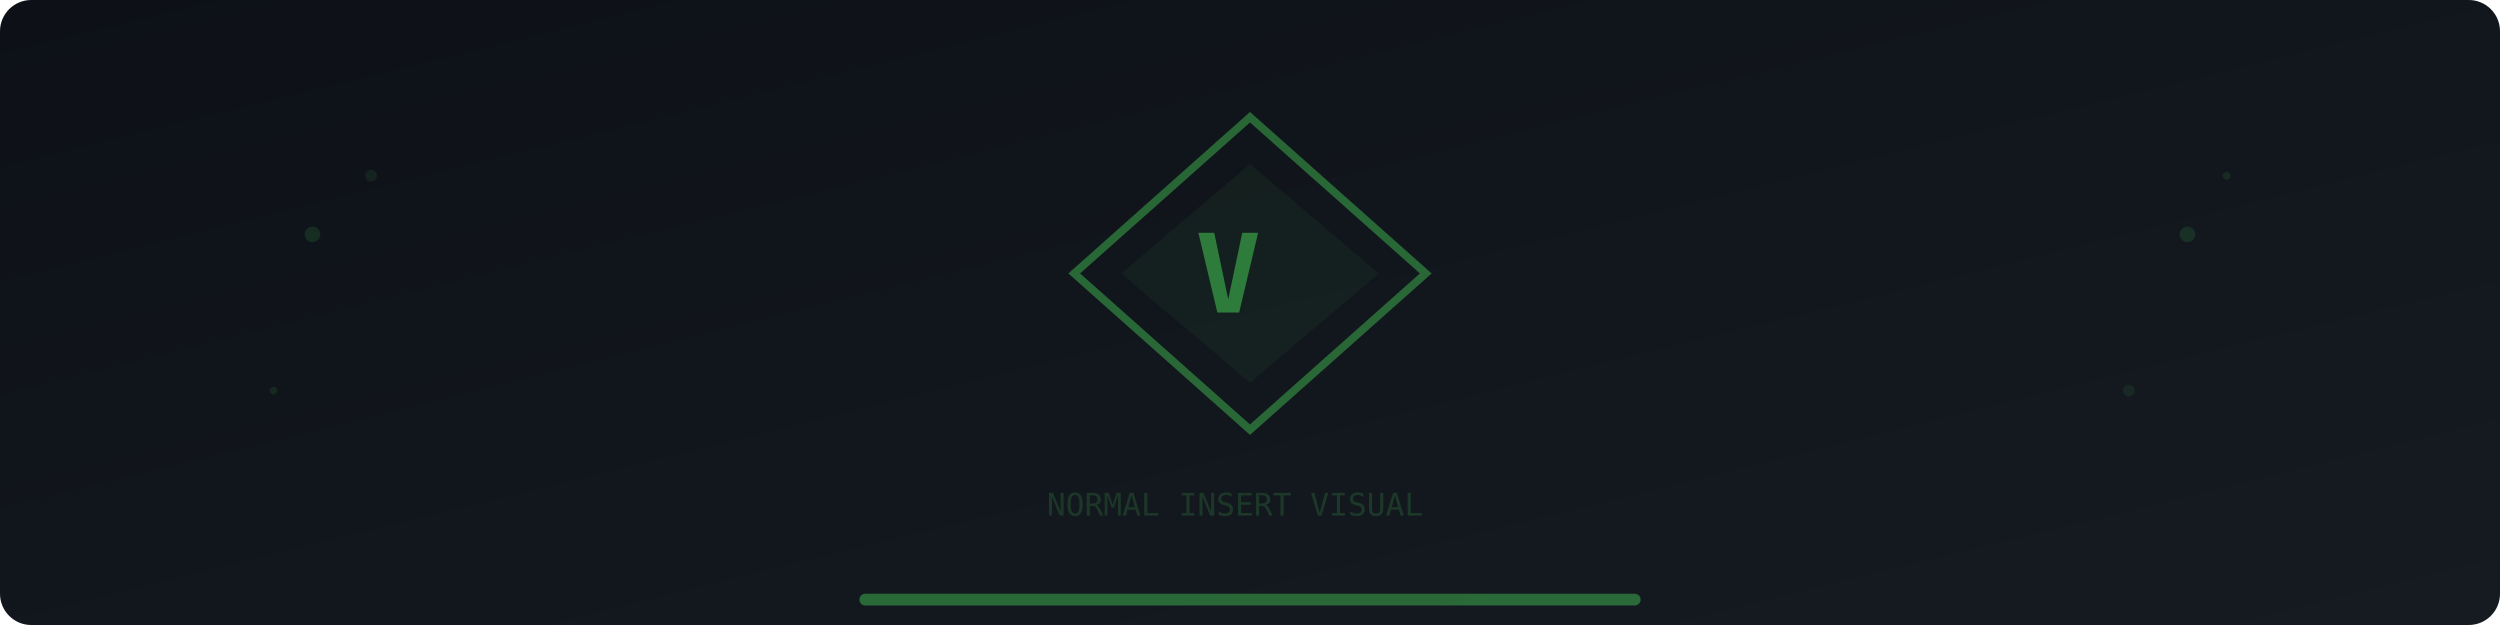
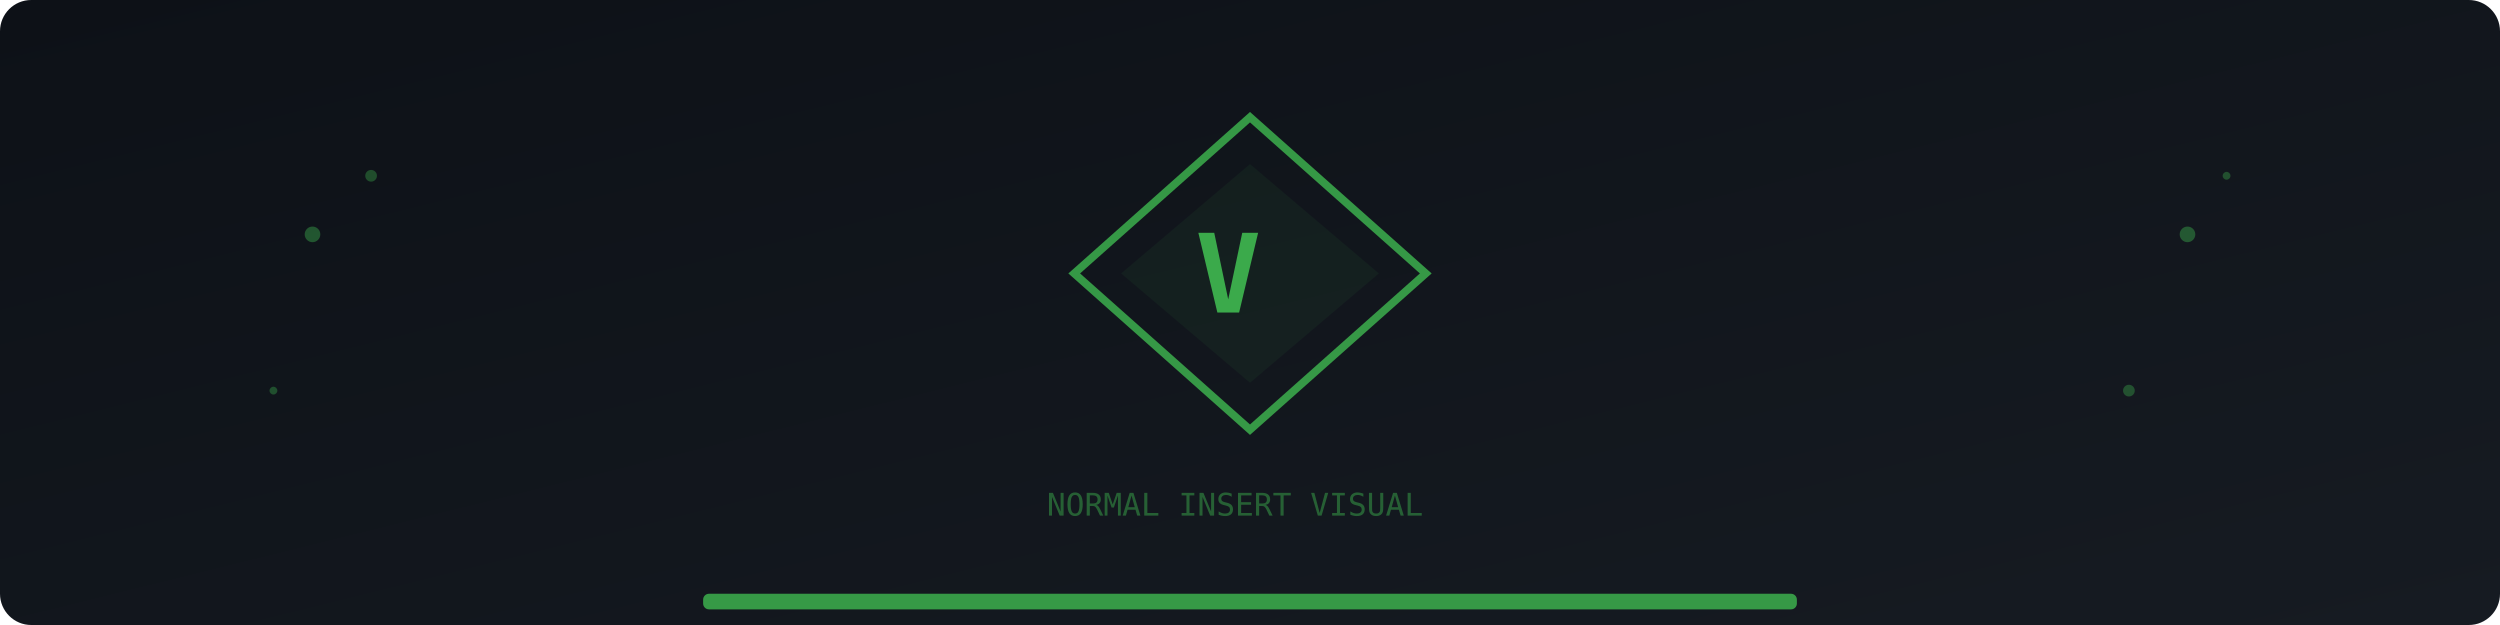
<svg xmlns="http://www.w3.org/2000/svg" viewBox="0 0 640 160" width="640" height="160">
  <defs>
    <linearGradient id="bg" x1="0" y1="0" x2="1" y2="1">
      <stop offset="0%" stop-color="#0d1117" />
      <stop offset="100%" stop-color="#161b22" />
    </linearGradient>
  </defs>
  <rect width="640" height="160" fill="url(#bg)" rx="8" />
-   <circle cx="80" cy="60" r="2" fill="#3fb950" opacity="0.15" />
-   <circle cx="95" cy="45" r="1.5" fill="#3fb950" opacity="0.1" />
-   <circle cx="70" cy="100" r="1" fill="#3fb950" opacity="0.12" />
-   <circle cx="560" cy="60" r="2" fill="#3fb950" opacity="0.15" />
-   <circle cx="545" cy="100" r="1.5" fill="#3fb950" opacity="0.1" />
-   <circle cx="570" cy="45" r="1" fill="#3fb950" opacity="0.12" />
-   <polygon points="320,30 365,70 320,110 275,70" fill="none" stroke="#3fb950" stroke-width="2" opacity="0.5" />
+   <circle cx="80" cy="60" r="2" fill="#3fb950" opacity="0.4" />
+   <circle cx="95" cy="45" r="1.5" fill="#3fb950" opacity="0.35" />
+   <circle cx="70" cy="100" r="1" fill="#3fb950" opacity="0.35" />
+   <circle cx="560" cy="60" r="2" fill="#3fb950" opacity="0.4" />
+   <circle cx="545" cy="100" r="1.5" fill="#3fb950" opacity="0.35" />
+   <circle cx="570" cy="45" r="1" fill="#3fb950" opacity="0.35" />
+   <polygon points="320,30 365,70 320,110 275,70" fill="none" stroke="#3fb950" stroke-width="2" opacity="0.8" />
  <polygon points="320,42 353,70 320,98 287,70" fill="#3fb950" opacity="0.06" />
-   <text x="306" y="80" font-family="monospace" font-size="28" font-weight="bold" fill="#3fb950" opacity="0.6">V</text>
-   <text x="268" y="132" font-family="monospace" font-size="8" fill="#3fb950" opacity="0.2">NORMAL  INSERT  VISUAL</text>
-   <rect x="220" y="152" width="200" height="3" fill="#3fb950" opacity="0.5" rx="1.5" />
+   <text x="306" y="80" font-family="monospace" font-size="28" font-weight="bold" fill="#3fb950" opacity="0.9">V</text>
+   <text x="268" y="132" font-family="monospace" font-size="8" fill="#3fb950" opacity="0.45">NORMAL  INSERT  VISUAL</text>
+   <rect x="180" y="152" width="280" height="4" fill="#3fb950" opacity="0.8" rx="1.5" />
</svg>
